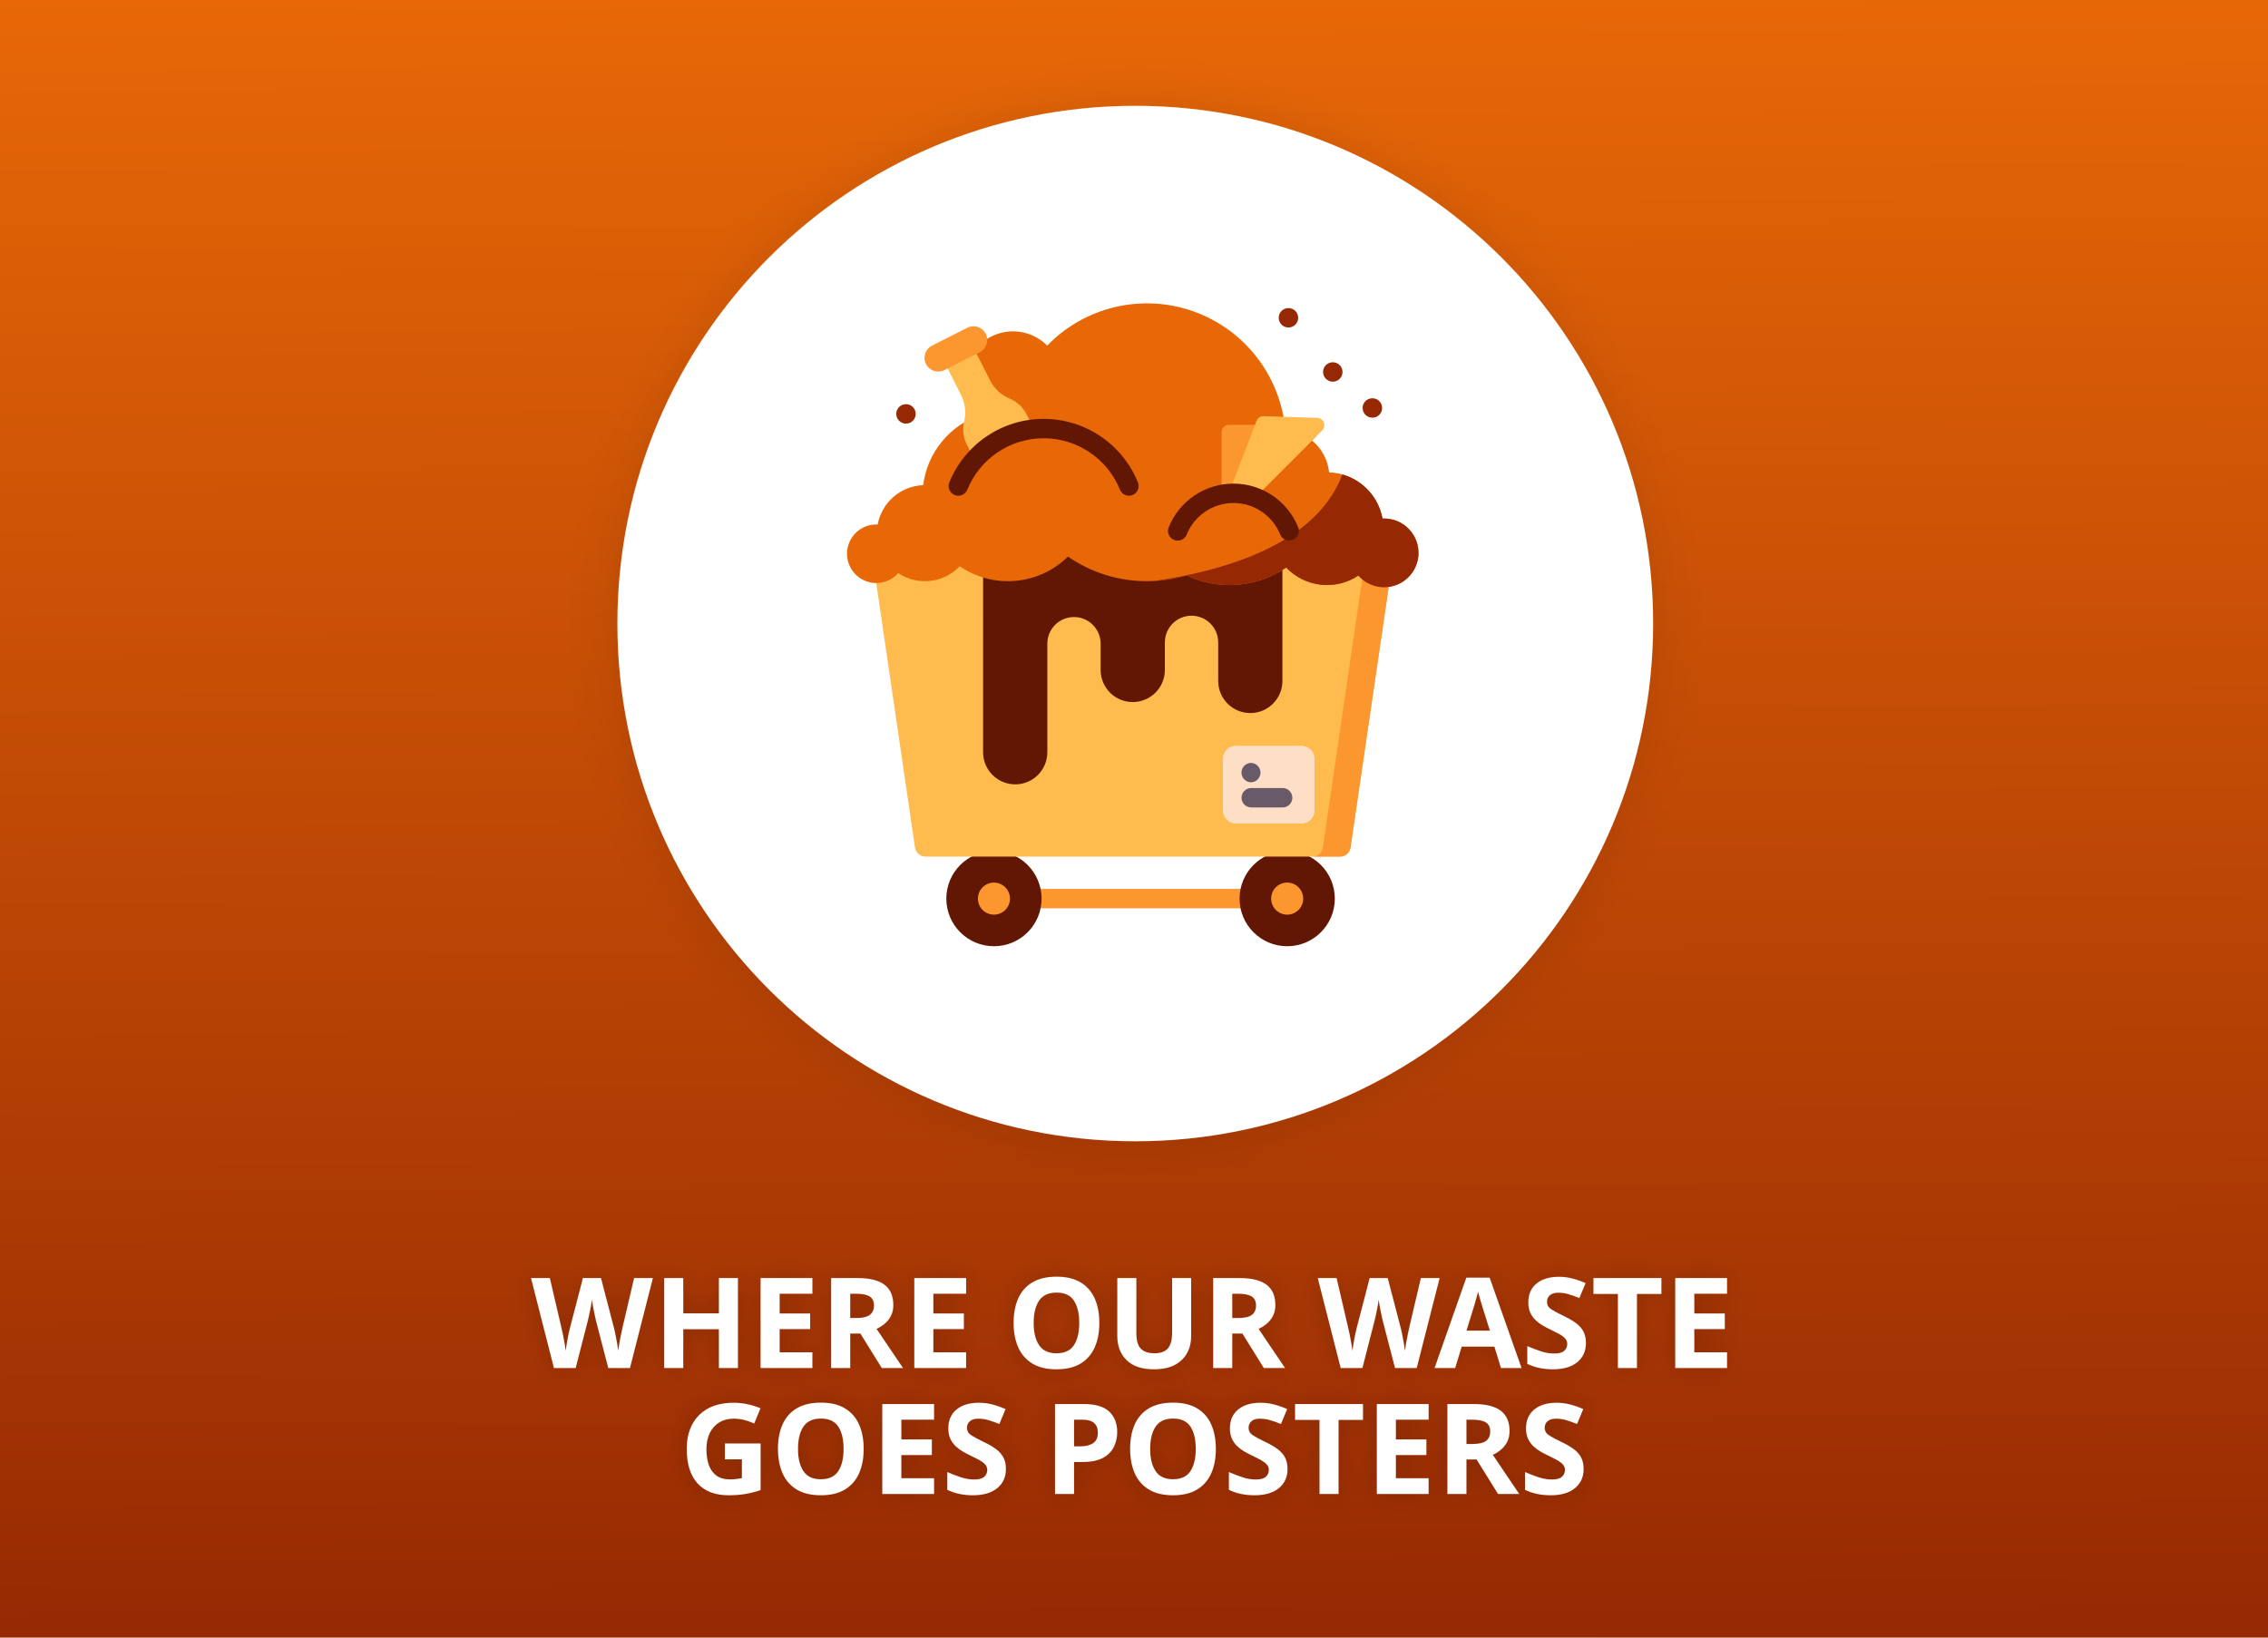
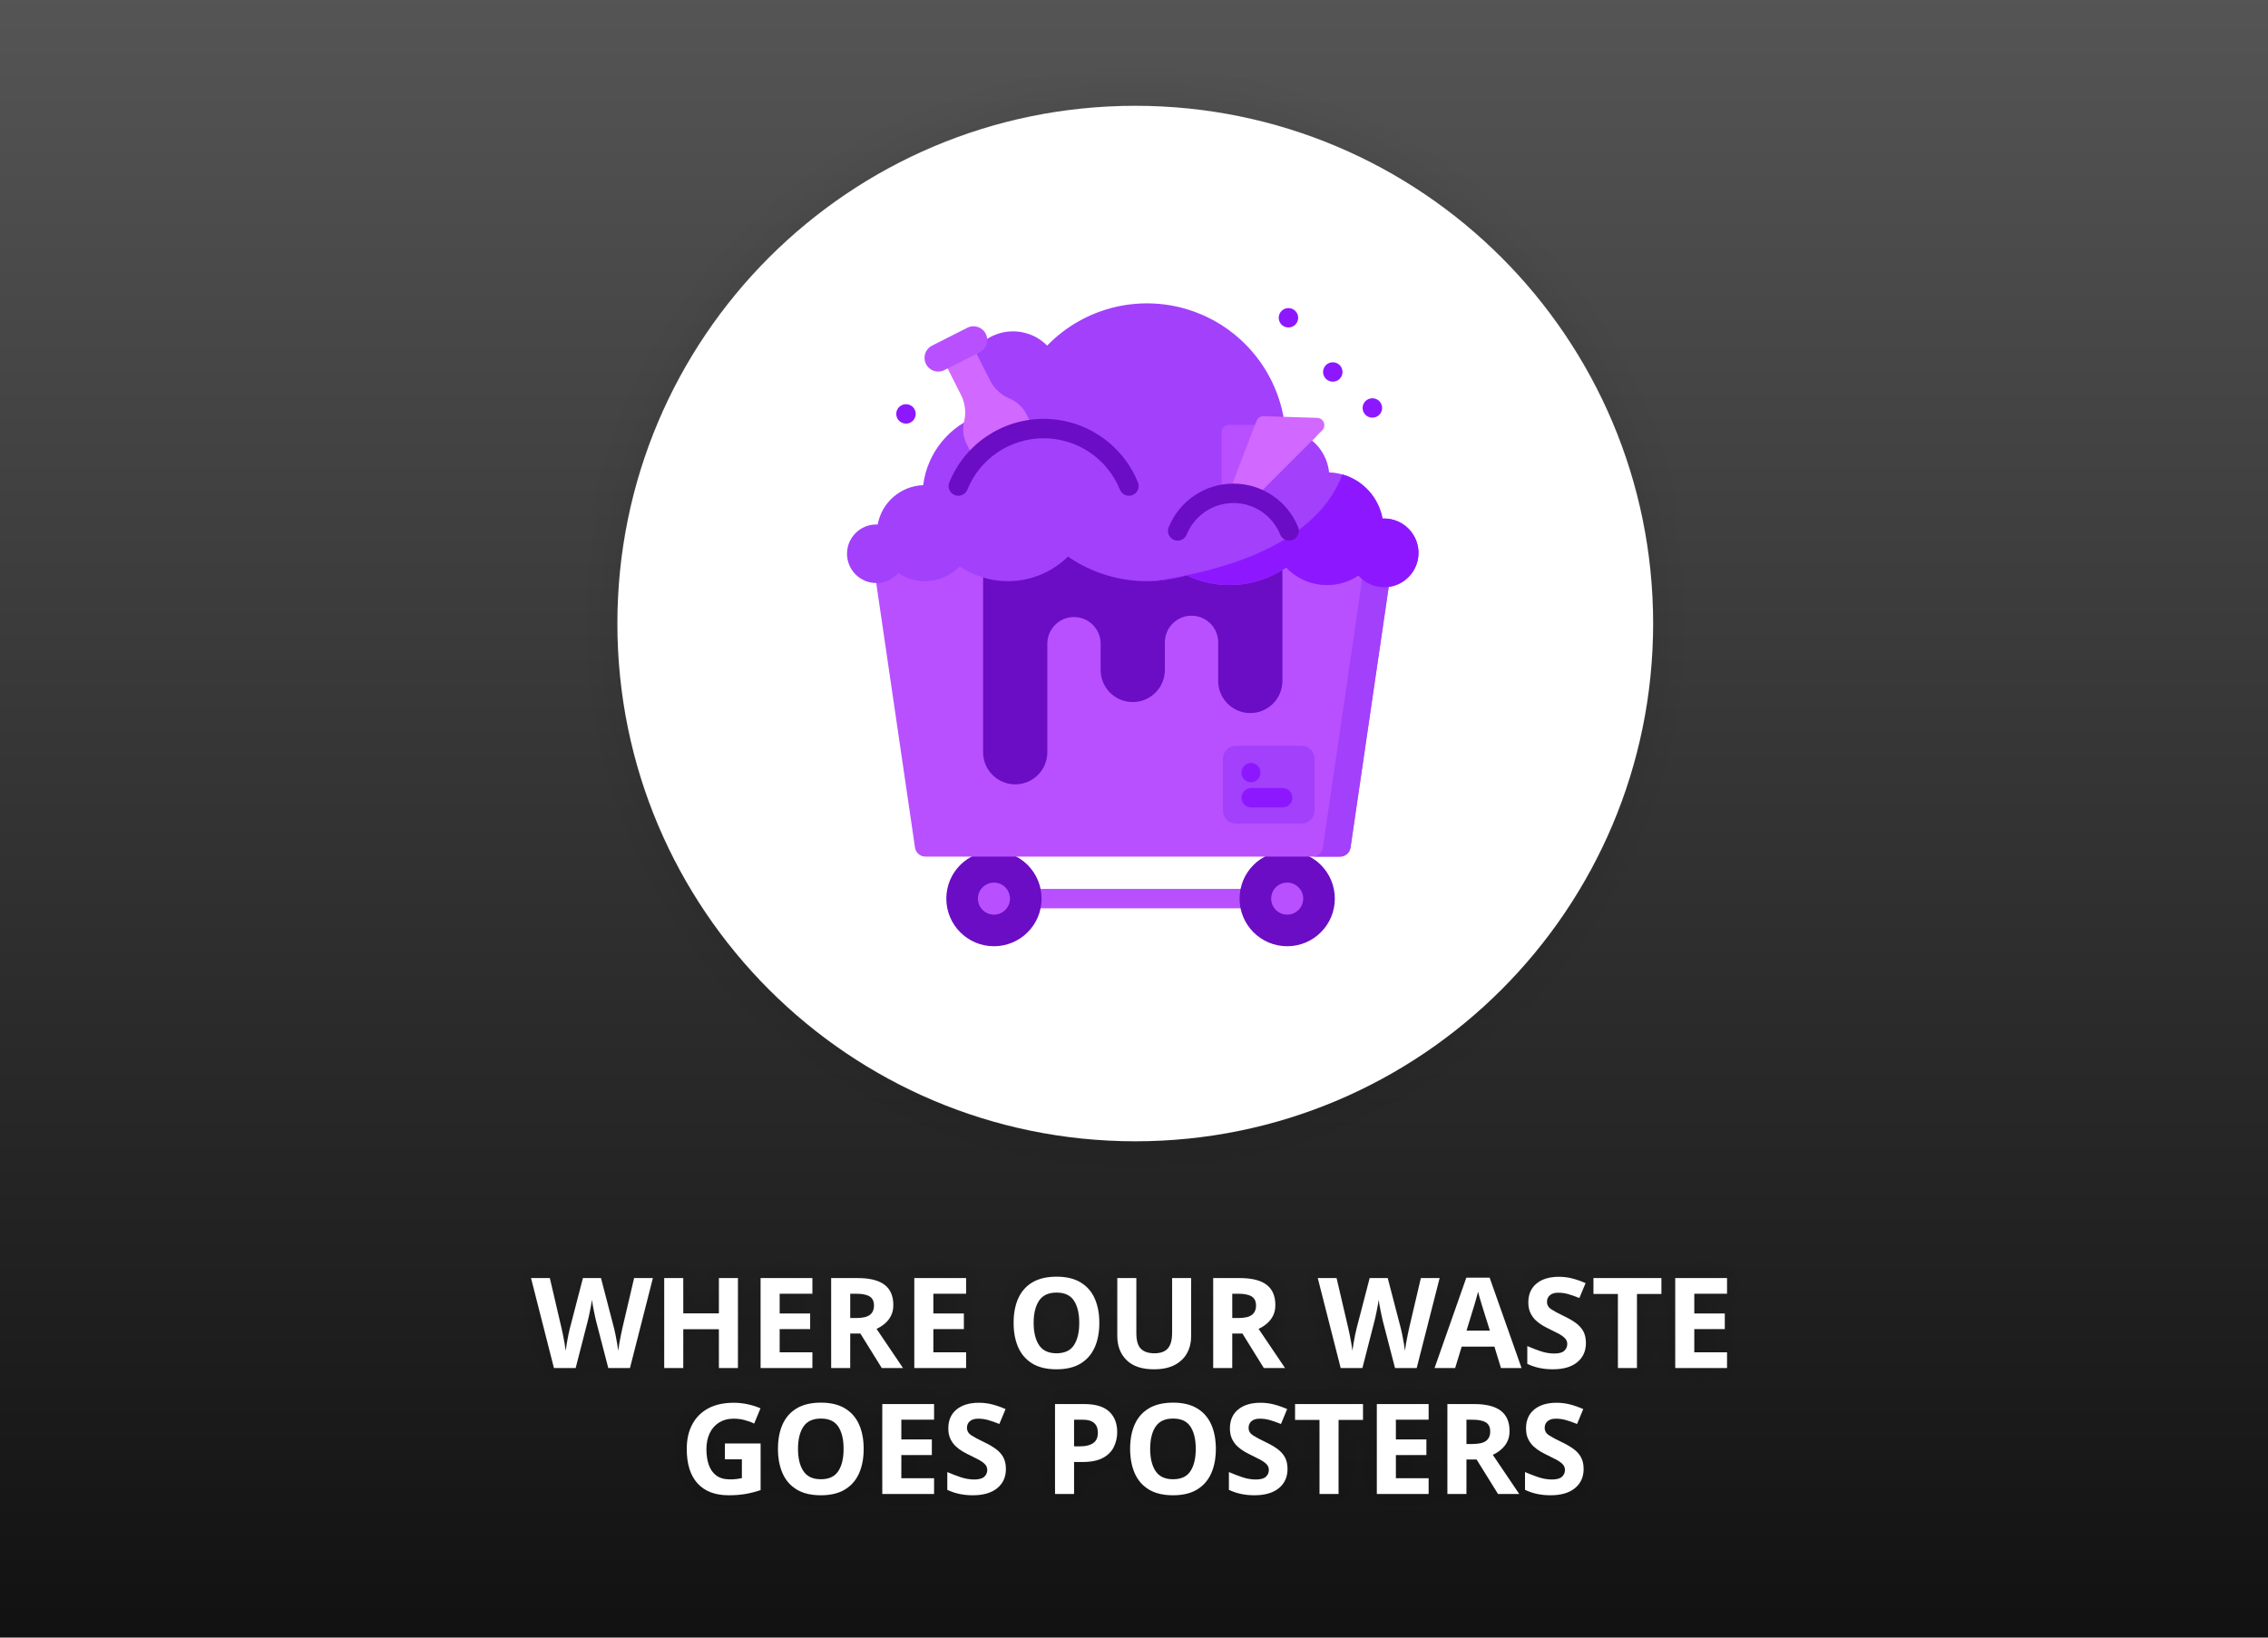
<svg xmlns="http://www.w3.org/2000/svg" width="900" height="650" viewBox="0 0 900 650">
  <defs>
-     <linearGradient id="a" x1="0.769" y1="1" x2="0.764" gradientUnits="objectBoundingBox">
-       <stop offset="0" stop-color="#962903" />
-       <stop offset="1" stop-color="#e86807" />
+     <linearGradient id="a" x1="0.5" y1="1" x2="0.5" gradientUnits="objectBoundingBox">
+       <stop offset="0" stop-color="#111" />
+       <stop offset="1" stop-color="#555" />
    </linearGradient>
    <filter id="b" x="195" y="475" width="510" height="148" filterUnits="userSpaceOnUse">
      <feOffset input="SourceAlpha" />
      <feGaussianBlur stdDeviation="5" result="c" />
      <feFlood flood-opacity="0.161" />
      <feComposite operator="in" in2="c" />
      <feComposite in="SourceGraphic" />
    </filter>
    <filter id="d" x="215" y="12" width="471" height="471" filterUnits="userSpaceOnUse">
      <feOffset input="SourceAlpha" />
      <feGaussianBlur stdDeviation="10" result="e" />
      <feFlood flood-opacity="0.102" />
      <feComposite operator="in" in2="e" />
      <feComposite in="SourceGraphic" />
    </filter>
    <clipPath id="g">
      <rect width="900" height="650" />
    </clipPath>
  </defs>
  <g id="f" clip-path="url(#g)">
    <rect width="900" height="650" fill="#fff" />
    <rect width="900" height="650" fill="url(#a)" />
    <g transform="matrix(1, 0, 0, 1, 0, 0)" filter="url(#b)">
      <text transform="translate(450 543)" fill="#fff" font-size="50" font-family="NotoSans-Bold, Noto Sans" font-weight="700">
        <tspan x="-239.27" y="0">WHERE OUR WASTE</tspan>
        <tspan x="-180.383" y="50">GOES POSTERS</tspan>
      </text>
    </g>
    <g transform="matrix(1, 0, 0, 1, 0, 0)" filter="url(#d)">
      <circle cx="205.5" cy="205.5" r="205.5" transform="translate(245 42)" fill="#fff" />
    </g>
-     <g transform="translate(-3473.878 -2975.586)">
-       <path d="M229.59,474.045H151.03a3.851,3.851,0,0,1,0-7.7H229.59a3.851,3.851,0,1,1,0,7.7Zm0,0" transform="translate(3736.172 2862.073)" fill="#fc962e" />
-       <path d="M116.856,455.044a18.9,18.9,0,1,1-18.9-18.9A18.9,18.9,0,0,1,116.856,455.044Zm0,0" transform="translate(3770.347 2877.224)" fill="#621704" />
-       <path d="M116.937,467.669a6.361,6.361,0,1,1-6.362-6.36A6.362,6.362,0,0,1,116.937,467.669Zm0,0" transform="translate(3757.724 2864.599)" fill="#fc962e" />
-       <path d="M350.342,455.044a18.9,18.9,0,1,1-18.9-18.9A18.9,18.9,0,0,1,350.342,455.044Zm0,0" transform="translate(3653.227 2877.224)" fill="#621704" />
-       <path d="M350.422,467.669a6.361,6.361,0,1,1-6.36-6.36A6.361,6.361,0,0,1,350.422,467.669Zm0,0" transform="translate(3640.604 2864.599)" fill="#fc962e" />
-       <path d="M205.611,315.13H41.081a4.189,4.189,0,0,1-4.147-3.584L19.9,195.266a4.19,4.19,0,0,1,4.147-4.8H222.642a4.19,4.19,0,0,1,4.147,4.8L209.758,311.546A4.189,4.189,0,0,1,205.611,315.13Zm0,0" transform="translate(3800.038 3000.457)" fill="#ffbb4d" />
-       <path d="M402.71,195.266,385.679,311.546a4.2,4.2,0,0,1-4.147,3.586h-10.97a4.188,4.188,0,0,0,4.147-3.586L391.74,195.266a4.185,4.185,0,0,0-4.147-4.793h10.97A4.19,4.19,0,0,1,402.71,195.266Zm0,0" transform="translate(3624.119 3000.455)" fill="#fc962e" />
-       <path d="M108.344,190.469H227.12v54.943a12.743,12.743,0,0,1-25.486,0V230.1a10.58,10.58,0,0,0-21.16,0v11.06a12.745,12.745,0,0,1-25.489,0V230.625a10.578,10.578,0,0,0-21.156,0v43.092a12.743,12.743,0,1,1-25.486,0Zm0,0" transform="translate(3755.653 3000.457)" fill="#621704" />
-       <path d="M330.524,383.218H304.431a5.134,5.134,0,0,1-5.134-5.136V357.493a5.133,5.133,0,0,1,5.134-5.134h26.093a5.133,5.133,0,0,1,5.134,5.134v20.589A5.134,5.134,0,0,1,330.524,383.218Zm0,0" transform="translate(3659.867 2919.25)" fill="#fedfc5" />
-       <path d="M317.759,373.674a3.851,3.851,0,0,1-.037-7.7h.037a3.851,3.851,0,0,1,0,7.7Zm0,0" transform="translate(3652.547 2912.421)" fill="#695a69" />
-       <path d="M330.246,393.7H317.779a3.851,3.851,0,0,1,0-7.7h12.467a3.851,3.851,0,1,1,0,7.7Zm0,0" transform="translate(3652.527 2902.377)" fill="#695a69" />
-       <path d="M226.744,99.9a13.63,13.63,0,0,1-23.833,8.14,22.357,22.357,0,0,1-28.635-3.179,39.785,39.785,0,0,1-39.51,3.121,54.989,54.989,0,0,1-12.907,2.217c-.944.051-1.892.072-2.852.072a54.89,54.89,0,0,1-31.332-9.763,33.9,33.9,0,0,1-42.95,3.841,19.059,19.059,0,0,1-24.4,2.71A11.613,11.613,0,1,1,11.613,87.77c.187,0,.37,0,.557.014A19.067,19.067,0,0,1,30.22,72.16,33.94,33.94,0,0,1,53.006,44.241,19.063,19.063,0,1,1,79.42,16.764a55.131,55.131,0,0,1,94.5,33.432,18.845,18.845,0,0,1,17.33,16.476c.018.136.035.273.051.411A22.317,22.317,0,0,1,212.49,85.416c.214-.01.432-.019.646-.019A13.638,13.638,0,0,1,226.744,99.9Zm0,0" transform="translate(3810 3096)" fill="#e86807" />
-       <path d="M349.394,168.246a13.63,13.63,0,0,1-23.833,8.14,22.357,22.357,0,0,1-28.635-3.179,39.785,39.785,0,0,1-39.51,3.121,54.99,54.99,0,0,1-12.907,2.217c49.11-7.256,68.268-25.192,74.71-42.3a22.417,22.417,0,0,1,15.921,17.513c.214-.01.432-.019.646-.019A13.638,13.638,0,0,1,349.394,168.246Zm0,0" transform="translate(3687.35 3027.656)" fill="#962903" />
-       <path d="M91.97,84.4,85.729,72.067a13.218,13.218,0,0,1-1.08-9A15.372,15.372,0,0,0,83.531,52.6L76.192,38.082a.252.252,0,0,1,.111-.339l11.28-5.7,7.452,14.739a15.372,15.372,0,0,0,7.774,7.106,13.207,13.207,0,0,1,6.607,6.2l12.3,24.316Zm0,0" transform="translate(3771.794 3079.929)" fill="#ffbb4d" />
-       <path d="M69.668,35.608l13.976-7.067a5.441,5.441,0,1,0-4.912-9.711L64.759,25.9a5.441,5.441,0,1,0,4.91,9.711Zm0,0" transform="translate(3779.014 3086.849)" fill="#fc962e" />
-       <path d="M156.315,122.508a36.523,36.523,0,0,0-67.7,0Zm0,0" transform="translate(3765.548 3045.987)" fill="#e86807" />
-       <path d="M152.442,122.485a3.851,3.851,0,0,1-3.568-2.4,32.674,32.674,0,0,0-60.563,0,3.85,3.85,0,1,1-7.135-2.895,40.375,40.375,0,0,1,74.833,0,3.85,3.85,0,0,1-3.567,5.3Zm0,0" transform="translate(3769.424 3049.861)" fill="#621704" />
-       <path d="M298.234,99.637v32.214a2.906,2.906,0,0,0,4.96,2.054l32.214-32.214a2.906,2.906,0,0,0-2.056-4.96H301.139A2.905,2.905,0,0,0,298.234,99.637Zm0,0" transform="translate(3660.4 3047.478)" fill="#fc962e" />
-       <path d="M303.175,130.449l34.976-34.976a2.906,2.906,0,0,0-1.962-4.959l-21.3-.676a2.908,2.908,0,0,0-2.805,1.863l-13.676,35.652A2.906,2.906,0,0,0,303.175,130.449Zm0,0" transform="translate(3660.418 3050.936)" fill="#ffbb4d" />
-       <path d="M307.532,166.161a23.857,23.857,0,0,0-44.22,0Zm0,0" transform="translate(3677.917 3020.122)" fill="#e86807" />
-       <path d="M303.656,166.136a3.851,3.851,0,0,1-3.568-2.4,20.007,20.007,0,0,0-37.083,0,3.851,3.851,0,1,1-7.137-2.895,27.709,27.709,0,0,1,51.357,0,3.852,3.852,0,0,1-3.568,5.3Zm0,0" transform="translate(3681.794 3023.998)" fill="#621704" />
-       <path d="M382.911,54.614a3.85,3.85,0,1,1-.043-7.7h.041a3.85,3.85,0,0,1,0,7.7Zm0,0" transform="translate(3619.867 3072.467)" fill="#962903" />
-       <path d="M43.251,88.006a3.851,3.851,0,1,1-.041-7.7h.041a3.851,3.851,0,0,1,0,7.7Zm0,0" transform="translate(3790.247 3055.718)" fill="#962903" />
-       <path d="M347.6,11.454a3.85,3.85,0,1,1-.043-7.7h.041a3.85,3.85,0,0,1,0,7.7Zm0,0" transform="translate(3637.578 3094.117)" fill="#962903" />
-       <path d="M414.423,83.289a3.85,3.85,0,0,1-.064-7.7h.064a3.85,3.85,0,0,1,.023,7.7Zm0,0" transform="translate(3604.06 3058.083)" fill="#962903" />
-     </g>
+     <path d="M229.59,474.045H151.03a3.851,3.851,0,0,1,0-7.7H229.59a3.851,3.851,0,1,1,0,7.7Zm0,0" transform="translate(262.294 -113.512)" fill="#b850ff" />
+     <path d="M116.856,455.044a18.9,18.9,0,1,1-18.9-18.9A18.9,18.9,0,0,1,116.856,455.044Zm0,0" transform="translate(296.469 -98.362)" fill="#6a0dc4" />
+     <path d="M116.937,467.669a6.361,6.361,0,1,1-6.362-6.36A6.362,6.362,0,0,1,116.937,467.669Zm0,0" transform="translate(283.846 -110.987)" fill="#b850ff" />
+     <path d="M350.342,455.044a18.9,18.9,0,1,1-18.9-18.9A18.9,18.9,0,0,1,350.342,455.044Zm0,0" transform="translate(179.349 -98.362)" fill="#6a0dc4" />
+     <path d="M350.422,467.669a6.361,6.361,0,1,1-6.36-6.36A6.361,6.361,0,0,1,350.422,467.669Zm0,0" transform="translate(166.726 -110.987)" fill="#b850ff" />
+     <path d="M205.611,315.13H41.081a4.189,4.189,0,0,1-4.147-3.584L19.9,195.266a4.19,4.19,0,0,1,4.147-4.8H222.642a4.19,4.19,0,0,1,4.147,4.8L209.758,311.546A4.189,4.189,0,0,1,205.611,315.13Zm0,0" transform="translate(326.16 24.872)" fill="#b850ff" />
+     <path d="M402.71,195.266,385.679,311.546a4.2,4.2,0,0,1-4.147,3.586h-10.97a4.188,4.188,0,0,0,4.147-3.586L391.74,195.266a4.185,4.185,0,0,0-4.147-4.793h10.97A4.19,4.19,0,0,1,402.71,195.266Zm0,0" transform="translate(150.241 24.87)" fill="#a240fc" />
+     <path d="M108.344,190.469H227.12v54.943a12.743,12.743,0,0,1-25.486,0V230.1a10.58,10.58,0,0,0-21.16,0v11.06a12.745,12.745,0,0,1-25.489,0V230.625a10.578,10.578,0,0,0-21.156,0v43.092a12.743,12.743,0,1,1-25.486,0Zm0,0" transform="translate(281.775 24.872)" fill="#6a0dc4" />
+     <path d="M330.524,383.218H304.431a5.134,5.134,0,0,1-5.134-5.136V357.493a5.133,5.133,0,0,1,5.134-5.134h26.093a5.133,5.133,0,0,1,5.134,5.134v20.589A5.134,5.134,0,0,1,330.524,383.218Zm0,0" transform="translate(185.989 -56.336)" fill="#a240fc" />
+     <path d="M317.759,373.674a3.851,3.851,0,0,1-.037-7.7h.037a3.851,3.851,0,0,1,0,7.7Zm0,0" transform="translate(178.669 -63.165)" fill="#8d18ff" />
+     <path d="M330.246,393.7H317.779a3.851,3.851,0,0,1,0-7.7h12.467a3.851,3.851,0,1,1,0,7.7Zm0,0" transform="translate(178.649 -73.208)" fill="#8d18ff" />
+     <path d="M226.744,99.9a13.63,13.63,0,0,1-23.833,8.14,22.357,22.357,0,0,1-28.635-3.179,39.785,39.785,0,0,1-39.51,3.121,54.989,54.989,0,0,1-12.907,2.217c-.944.051-1.892.072-2.852.072a54.89,54.89,0,0,1-31.332-9.763,33.9,33.9,0,0,1-42.95,3.841,19.059,19.059,0,0,1-24.4,2.71A11.613,11.613,0,1,1,11.613,87.77c.187,0,.37,0,.557.014A19.067,19.067,0,0,1,30.22,72.16,33.94,33.94,0,0,1,53.006,44.241,19.063,19.063,0,1,1,79.42,16.764a55.131,55.131,0,0,1,94.5,33.432,18.845,18.845,0,0,1,17.33,16.476c.018.136.035.273.051.411A22.317,22.317,0,0,1,212.49,85.416c.214-.01.432-.019.646-.019A13.638,13.638,0,0,1,226.744,99.9Zm0,0" transform="translate(336.122 120.414)" fill="#a240fc" />
+     <path d="M349.394,168.246a13.63,13.63,0,0,1-23.833,8.14,22.357,22.357,0,0,1-28.635-3.179,39.785,39.785,0,0,1-39.51,3.121,54.99,54.99,0,0,1-12.907,2.217c49.11-7.256,68.268-25.192,74.71-42.3a22.417,22.417,0,0,1,15.921,17.513c.214-.01.432-.019.646-.019A13.638,13.638,0,0,1,349.394,168.246Zm0,0" transform="translate(213.472 52.071)" fill="#8d18ff" />
+     <path d="M91.97,84.4,85.729,72.067a13.218,13.218,0,0,1-1.08-9A15.372,15.372,0,0,0,83.531,52.6L76.192,38.082a.252.252,0,0,1,.111-.339l11.28-5.7,7.452,14.739a15.372,15.372,0,0,0,7.774,7.106,13.207,13.207,0,0,1,6.607,6.2l12.3,24.316Zm0,0" transform="translate(297.917 104.343)" fill="#d168ff" />
+     <path d="M69.668,35.608l13.976-7.067a5.441,5.441,0,1,0-4.912-9.711L64.759,25.9a5.441,5.441,0,1,0,4.91,9.711Zm0,0" transform="translate(305.136 111.263)" fill="#b850ff" />
+     <path d="M156.315,122.508a36.523,36.523,0,0,0-67.7,0Zm0,0" transform="translate(291.67 70.401)" fill="#a240fc" />
+     <path d="M152.442,122.485a3.851,3.851,0,0,1-3.568-2.4,32.674,32.674,0,0,0-60.563,0,3.85,3.85,0,1,1-7.135-2.895,40.375,40.375,0,0,1,74.833,0,3.85,3.85,0,0,1-3.567,5.3Zm0,0" transform="translate(295.546 74.275)" fill="#6a0dc4" />
+     <path d="M298.234,99.637v32.214a2.906,2.906,0,0,0,4.96,2.054l32.214-32.214a2.906,2.906,0,0,0-2.056-4.96H301.139A2.905,2.905,0,0,0,298.234,99.637Zm0,0" transform="translate(186.522 71.893)" fill="#b850ff" />
+     <path d="M303.175,130.449l34.976-34.976a2.906,2.906,0,0,0-1.962-4.959l-21.3-.676a2.908,2.908,0,0,0-2.805,1.863l-13.676,35.652A2.906,2.906,0,0,0,303.175,130.449Zm0,0" transform="translate(186.54 75.35)" fill="#d168ff" />
+     <path d="M307.532,166.161a23.857,23.857,0,0,0-44.22,0Zm0,0" transform="translate(204.04 44.537)" fill="#a240fc" />
+     <path d="M303.656,166.136a3.851,3.851,0,0,1-3.568-2.4,20.007,20.007,0,0,0-37.083,0,3.851,3.851,0,1,1-7.137-2.895,27.709,27.709,0,0,1,51.357,0,3.852,3.852,0,0,1-3.568,5.3Zm0,0" transform="translate(207.916 48.412)" fill="#6a0dc4" />
+     <path d="M382.911,54.614a3.85,3.85,0,1,1-.043-7.7h.041a3.85,3.85,0,0,1,0,7.7Zm0,0" transform="translate(145.989 96.881)" fill="#8d18ff" />
+     <path d="M43.251,88.006a3.851,3.851,0,1,1-.041-7.7h.041a3.851,3.851,0,0,1,0,7.7Zm0,0" transform="translate(316.369 80.132)" fill="#8d18ff" />
+     <path d="M347.6,11.454a3.85,3.85,0,1,1-.043-7.7h.041a3.85,3.85,0,0,1,0,7.7Zm0,0" transform="translate(163.7 118.531)" fill="#8d18ff" />
+     <path d="M414.423,83.289a3.85,3.85,0,0,1-.064-7.7h.064a3.85,3.85,0,0,1,.023,7.7Zm0,0" transform="translate(130.182 82.497)" fill="#8d18ff" />
  </g>
</svg>
